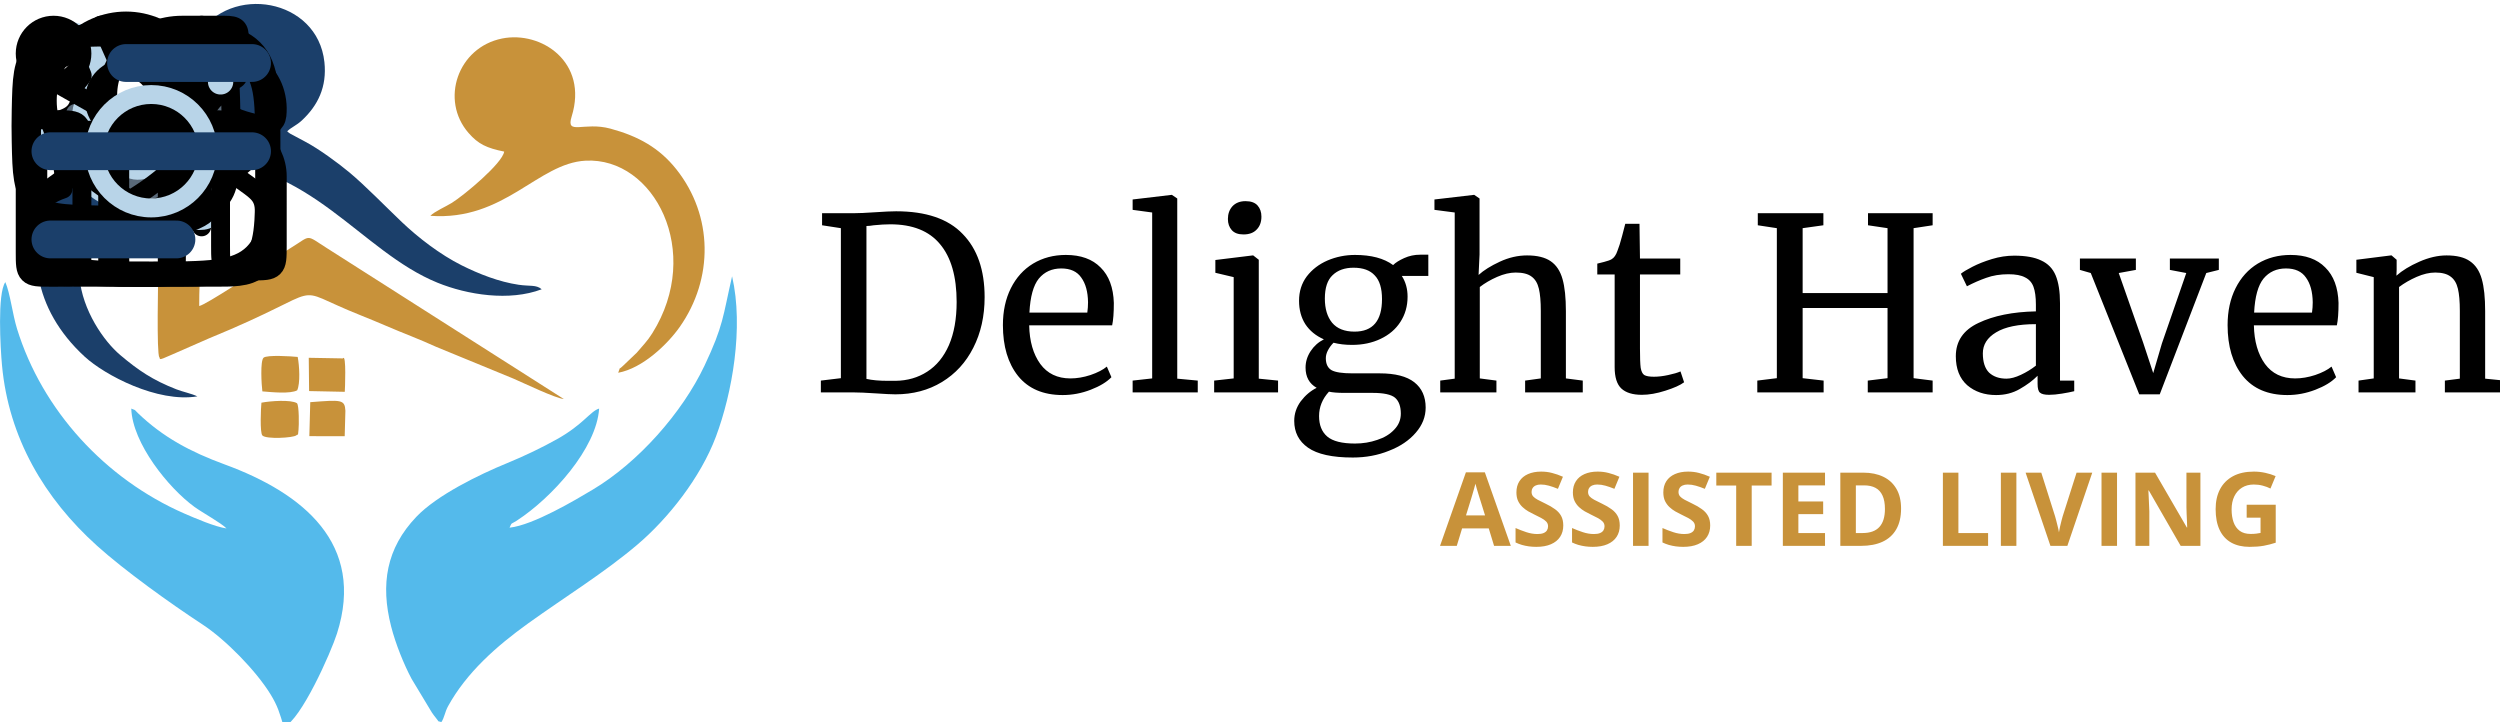
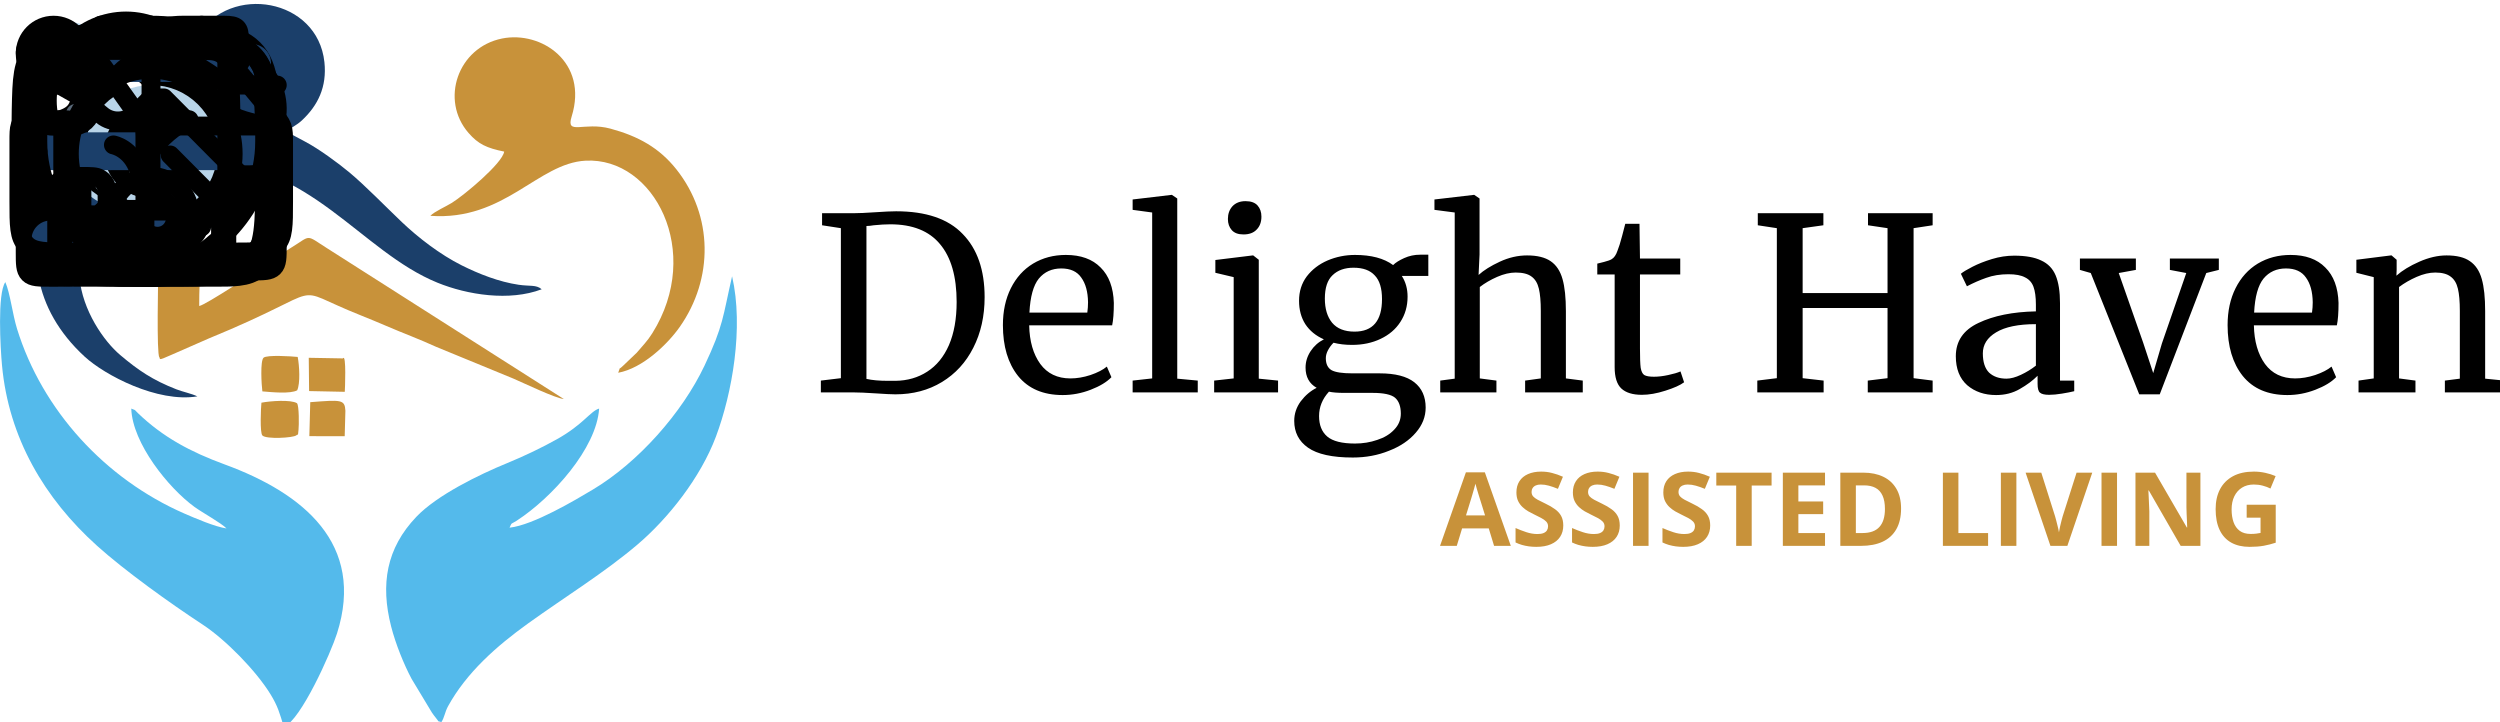
<svg xmlns="http://www.w3.org/2000/svg">
  <svg id="logo-full" width="202" height="58" viewBox="0 0 202 58" fill="none">
    <path d="M66.722 18.105L65.23 17.875V16.918H67.737C68.132 16.918 68.7 16.893 69.44 16.842C70.18 16.791 70.735 16.765 71.105 16.765C73.478 16.765 75.238 17.365 76.386 18.564C77.547 19.751 78.128 21.422 78.128 23.578C78.128 25.083 77.828 26.423 77.228 27.597C76.641 28.758 75.812 29.663 74.74 30.314C73.669 30.965 72.438 31.29 71.047 31.29C70.741 31.29 70.218 31.264 69.478 31.213C68.713 31.162 68.138 31.137 67.756 31.137H65.134V30.199L66.722 30.008V18.105ZM68.751 30.065C69.197 30.167 69.771 30.218 70.473 30.218H71.047C72.004 30.206 72.846 29.963 73.573 29.491C74.313 29.019 74.887 28.317 75.296 27.386C75.704 26.442 75.908 25.3 75.908 23.961C75.908 21.945 75.468 20.414 74.587 19.368C73.72 18.322 72.406 17.799 70.645 17.799C70.275 17.799 69.835 17.824 69.325 17.875C69.108 17.913 68.917 17.933 68.751 17.933V30.065ZM84.324 31.347C82.781 31.347 81.601 30.843 80.784 29.836C79.98 28.828 79.579 27.482 79.579 25.798C79.579 24.688 79.789 23.712 80.21 22.87C80.631 22.028 81.218 21.377 81.971 20.918C82.736 20.459 83.603 20.229 84.573 20.229C85.76 20.229 86.678 20.561 87.329 21.224C87.992 21.875 88.343 22.812 88.381 24.037C88.381 24.815 88.337 25.409 88.247 25.817H81.664C81.69 27.08 81.983 28.101 82.545 28.879C83.106 29.644 83.903 30.027 84.937 30.027C85.447 30.027 85.977 29.938 86.525 29.759C87.086 29.568 87.52 29.344 87.826 29.089L88.19 29.931C87.82 30.314 87.271 30.646 86.544 30.926C85.817 31.207 85.077 31.347 84.324 31.347ZM86.276 24.803C86.314 24.535 86.334 24.26 86.334 23.98C86.321 23.151 86.142 22.5 85.798 22.028C85.466 21.543 84.937 21.301 84.21 21.301C83.47 21.301 82.876 21.569 82.43 22.104C81.996 22.64 81.747 23.54 81.683 24.803H86.276ZM91.423 16.861L89.873 16.651V15.828L92.954 15.464H92.992L93.413 15.751V30.046L95.04 30.199V31.137H89.873V30.199L91.423 30.027V16.861ZM98.657 18.602C98.249 18.602 97.942 18.488 97.738 18.258C97.534 18.028 97.432 17.735 97.432 17.378C97.432 16.969 97.553 16.631 97.796 16.363C98.051 16.096 98.395 15.961 98.829 15.961C99.263 15.961 99.582 16.076 99.786 16.306C99.99 16.536 100.092 16.829 100.092 17.186C100.092 17.62 99.964 17.965 99.709 18.22C99.467 18.475 99.122 18.602 98.676 18.602H98.657ZM97.891 21.99L96.437 21.645V20.631L99.403 20.267H99.441L99.882 20.612V30.046L101.412 30.199V31.137H96.341V30.199L97.891 30.027V21.99ZM107.345 36.304C105.712 36.304 104.525 36.042 103.785 35.519C103.058 35.009 102.695 34.301 102.695 33.395C102.695 32.834 102.867 32.317 103.211 31.845C103.569 31.373 103.99 31.016 104.474 30.773C103.888 30.442 103.594 29.906 103.594 29.166C103.594 28.706 103.728 28.273 103.996 27.864C104.264 27.456 104.615 27.144 105.048 26.927C104.411 26.646 103.919 26.244 103.575 25.721C103.243 25.198 103.077 24.579 103.077 23.865C103.077 23.125 103.282 22.481 103.69 21.932C104.111 21.384 104.659 20.963 105.336 20.669C106.024 20.376 106.752 20.229 107.517 20.229C108.806 20.229 109.813 20.497 110.541 21.033C110.732 20.841 111.025 20.656 111.421 20.478C111.816 20.299 112.237 20.21 112.684 20.21H113.335V21.894H111.23C111.536 22.366 111.689 22.915 111.689 23.54C111.689 24.292 111.498 24.962 111.115 25.549C110.745 26.123 110.222 26.57 109.546 26.889C108.882 27.207 108.129 27.367 107.287 27.367C106.739 27.367 106.248 27.309 105.814 27.195C105.635 27.373 105.489 27.571 105.374 27.788C105.259 28.005 105.202 28.215 105.202 28.419C105.202 28.879 105.355 29.198 105.661 29.376C105.967 29.542 106.516 29.625 107.307 29.625H109.469C110.707 29.625 111.625 29.861 112.225 30.333C112.824 30.805 113.124 31.475 113.124 32.342C113.124 33.07 112.863 33.733 112.34 34.333C111.816 34.945 111.108 35.423 110.215 35.768C109.335 36.125 108.378 36.304 107.345 36.304ZM107.479 26.314C108.933 26.314 109.66 25.453 109.66 23.731C109.66 22.876 109.469 22.251 109.086 21.856C108.716 21.447 108.155 21.243 107.402 21.243C106.701 21.243 106.146 21.441 105.737 21.837C105.329 22.219 105.125 22.838 105.125 23.693C105.125 24.497 105.316 25.134 105.699 25.606C106.095 26.078 106.688 26.314 107.479 26.314ZM107.517 35.194C108.142 35.194 108.729 35.098 109.278 34.907C109.839 34.728 110.292 34.454 110.636 34.084C110.981 33.727 111.153 33.306 111.153 32.821C111.153 32.247 111 31.826 110.694 31.558C110.388 31.303 109.794 31.175 108.914 31.175H106.656C106.146 31.175 105.744 31.143 105.45 31.079C104.927 31.654 104.666 32.298 104.666 33.012C104.666 33.727 104.883 34.269 105.316 34.639C105.75 35.009 106.484 35.194 107.517 35.194ZM115.429 16.861L113.821 16.651V15.828L116.94 15.464H116.979L117.4 15.751V20.191L117.323 21.817C117.731 21.447 118.293 21.096 119.007 20.765C119.722 20.433 120.442 20.267 121.17 20.267C121.973 20.267 122.598 20.42 123.045 20.727C123.491 21.033 123.804 21.505 123.983 22.143C124.161 22.768 124.251 23.616 124.251 24.688V30.027L125.59 30.199V31.137H121.016V30.199L122.26 30.027V24.669C122.26 23.916 122.209 23.329 122.107 22.908C122.005 22.474 121.814 22.155 121.533 21.951C121.252 21.734 120.831 21.626 120.27 21.626C119.811 21.626 119.32 21.741 118.797 21.97C118.274 22.2 117.814 22.468 117.419 22.774V30.027L118.739 30.199V31.137H114.28V30.199L115.429 30.046V16.861ZM130.282 31.328C129.555 31.328 129.013 31.162 128.655 30.831C128.298 30.499 128.12 29.931 128.12 29.128V21.779H126.742V20.918C126.806 20.905 126.984 20.86 127.278 20.784C127.571 20.707 127.769 20.637 127.871 20.573C128.075 20.459 128.234 20.229 128.349 19.884C128.451 19.642 128.572 19.253 128.713 18.717C128.853 18.181 128.936 17.862 128.962 17.76H130.091L130.129 20.516H133.325V21.779H130.129V27.654C130.129 28.381 130.148 28.892 130.186 29.185C130.237 29.478 130.333 29.67 130.473 29.759C130.626 29.848 130.882 29.893 131.239 29.893C131.583 29.893 131.96 29.848 132.368 29.759C132.789 29.67 133.114 29.574 133.344 29.472L133.631 30.333C133.325 30.563 132.827 30.786 132.138 31.003C131.462 31.22 130.843 31.328 130.282 31.328ZM140.99 18.105L139.478 17.875V16.918H144.683V17.875L143.037 18.105V23.253H149.773V18.105L148.223 17.875V16.918H153.352V17.875L151.84 18.105V30.008L153.352 30.199V31.137H148.204V30.199L149.773 30.008V24.439H143.037V30.008L144.702 30.199V31.137H139.439V30.199L140.99 30.008V18.105ZM155.191 28.266C155.191 27.067 155.791 26.187 156.99 25.625C158.189 25.051 159.707 24.745 161.545 24.707V24.171C161.545 23.572 161.481 23.099 161.353 22.755C161.226 22.411 161.002 22.162 160.683 22.009C160.377 21.843 159.937 21.76 159.363 21.76C158.712 21.76 158.126 21.856 157.602 22.047C157.092 22.226 156.582 22.449 156.072 22.717L155.593 21.722C155.759 21.581 156.065 21.396 156.512 21.167C156.958 20.937 157.475 20.733 158.062 20.554C158.649 20.376 159.235 20.286 159.822 20.286C160.728 20.286 161.443 20.414 161.966 20.669C162.501 20.912 162.884 21.307 163.114 21.856C163.343 22.404 163.458 23.138 163.458 24.056V30.199H164.587V31.041C164.332 31.105 164.007 31.169 163.611 31.233C163.229 31.296 162.891 31.328 162.597 31.328C162.24 31.328 161.997 31.271 161.87 31.156C161.742 31.054 161.679 30.818 161.679 30.448V29.816C161.296 30.199 160.824 30.55 160.262 30.869C159.714 31.188 159.089 31.347 158.387 31.347C157.468 31.347 156.703 31.086 156.091 30.563C155.491 30.027 155.191 29.262 155.191 28.266ZM159.21 30.046C159.542 30.046 159.924 29.944 160.358 29.74C160.792 29.536 161.187 29.293 161.545 29.013V25.721C160.154 25.721 159.101 25.938 158.387 26.372C157.685 26.793 157.335 27.348 157.335 28.037C157.335 28.726 157.5 29.236 157.832 29.568C158.177 29.887 158.636 30.046 159.21 30.046ZM165.038 20.516H169.478V21.416L168.119 21.664L170.052 27.176L170.855 29.606L171.544 27.252L173.477 21.664L172.176 21.416V20.516H176.061V21.416L175.065 21.664L171.372 31.29H169.745L165.899 21.664L165.038 21.416V20.516ZM181.502 31.347C179.959 31.347 178.778 30.843 177.962 29.836C177.158 28.828 176.756 27.482 176.756 25.798C176.756 24.688 176.967 23.712 177.388 22.87C177.809 22.028 178.396 21.377 179.148 20.918C179.914 20.459 180.781 20.229 181.751 20.229C182.937 20.229 183.856 20.561 184.507 21.224C185.17 21.875 185.521 22.812 185.559 24.037C185.559 24.815 185.515 25.409 185.425 25.817H178.842C178.868 27.08 179.161 28.101 179.723 28.879C180.284 29.644 181.081 30.027 182.115 30.027C182.625 30.027 183.154 29.938 183.703 29.759C184.264 29.568 184.698 29.344 185.004 29.089L185.368 29.931C184.998 30.314 184.449 30.646 183.722 30.926C182.995 31.207 182.255 31.347 181.502 31.347ZM183.454 24.803C183.492 24.535 183.512 24.26 183.512 23.98C183.499 23.151 183.32 22.5 182.976 22.028C182.644 21.543 182.115 21.301 181.387 21.301C180.647 21.301 180.054 21.569 179.608 22.104C179.174 22.64 178.925 23.54 178.861 24.803H183.454ZM188.352 21.99L186.974 21.645V20.612L189.711 20.267H189.768L190.17 20.612V21.416L190.151 21.875C190.61 21.466 191.216 21.096 191.969 20.765C192.722 20.433 193.442 20.267 194.131 20.267C194.935 20.267 195.554 20.42 195.988 20.727C196.434 21.033 196.747 21.505 196.925 22.143C197.104 22.768 197.193 23.616 197.193 24.688V30.046L198.533 30.18V31.137H193.997V30.199L195.184 30.046V24.669C195.184 23.916 195.133 23.329 195.031 22.908C194.929 22.474 194.737 22.155 194.457 21.951C194.176 21.734 193.768 21.626 193.232 21.626C192.773 21.626 192.281 21.741 191.758 21.97C191.235 22.2 190.77 22.468 190.361 22.774V30.027L191.663 30.199V31.137H187.146V30.199L188.352 30.027V21.99Z" fill="currentColor" />
    <path d="M118.552 43.313L118.131 41.93H116.014L115.592 43.313H114.265L116.316 37.48H117.821L119.88 43.313H118.552ZM117.837 40.897L117.416 39.546C117.39 39.456 117.354 39.341 117.309 39.201C117.266 39.058 117.223 38.913 117.178 38.768C117.135 38.619 117.101 38.491 117.074 38.382C117.048 38.491 117.011 38.626 116.963 38.788C116.918 38.946 116.874 39.097 116.832 39.24C116.79 39.383 116.759 39.485 116.741 39.546L116.324 40.897H117.837ZM124.043 41.7C124.043 42.044 123.96 42.343 123.793 42.598C123.626 42.852 123.383 43.048 123.062 43.186C122.744 43.324 122.358 43.392 121.902 43.392C121.701 43.392 121.503 43.379 121.31 43.353C121.119 43.326 120.935 43.288 120.758 43.237C120.583 43.184 120.416 43.12 120.257 43.043V41.898C120.532 42.02 120.819 42.13 121.115 42.228C121.412 42.326 121.706 42.375 121.997 42.375C122.199 42.375 122.36 42.349 122.482 42.296C122.607 42.243 122.697 42.17 122.752 42.077C122.808 41.985 122.836 41.879 122.836 41.76C122.836 41.614 122.787 41.489 122.689 41.386C122.591 41.283 122.456 41.186 122.283 41.096C122.114 41.006 121.922 40.909 121.707 40.806C121.572 40.742 121.425 40.666 121.266 40.575C121.107 40.483 120.956 40.37 120.813 40.238C120.67 40.105 120.552 39.945 120.46 39.757C120.37 39.566 120.325 39.338 120.325 39.074C120.325 38.727 120.404 38.43 120.563 38.184C120.722 37.937 120.948 37.749 121.242 37.619C121.539 37.487 121.889 37.421 122.291 37.421C122.593 37.421 122.881 37.456 123.153 37.528C123.429 37.597 123.716 37.697 124.016 37.83L123.618 38.788C123.351 38.679 123.111 38.595 122.899 38.537C122.687 38.476 122.471 38.446 122.252 38.446C122.098 38.446 121.967 38.471 121.858 38.521C121.75 38.569 121.668 38.638 121.612 38.728C121.556 38.815 121.528 38.917 121.528 39.034C121.528 39.172 121.568 39.288 121.648 39.383C121.73 39.476 121.852 39.566 122.013 39.654C122.177 39.741 122.381 39.843 122.625 39.96C122.922 40.1 123.175 40.247 123.384 40.401C123.596 40.552 123.759 40.73 123.873 40.937C123.987 41.141 124.043 41.395 124.043 41.7ZM128.525 41.7C128.525 42.044 128.442 42.343 128.275 42.598C128.108 42.852 127.864 43.048 127.544 43.186C127.226 43.324 126.839 43.392 126.384 43.392C126.182 43.392 125.985 43.379 125.792 43.353C125.601 43.326 125.417 43.288 125.239 43.237C125.065 43.184 124.898 43.12 124.739 43.043V41.898C125.014 42.02 125.3 42.13 125.597 42.228C125.894 42.326 126.188 42.375 126.479 42.375C126.68 42.375 126.842 42.349 126.964 42.296C127.088 42.243 127.178 42.17 127.234 42.077C127.29 41.985 127.317 41.879 127.317 41.76C127.317 41.614 127.268 41.489 127.17 41.386C127.072 41.283 126.937 41.186 126.765 41.096C126.596 41.006 126.404 40.909 126.189 40.806C126.054 40.742 125.907 40.666 125.748 40.575C125.589 40.483 125.438 40.37 125.295 40.238C125.152 40.105 125.034 39.945 124.941 39.757C124.851 39.566 124.806 39.338 124.806 39.074C124.806 38.727 124.886 38.43 125.045 38.184C125.204 37.937 125.43 37.749 125.724 37.619C126.021 37.487 126.37 37.421 126.773 37.421C127.075 37.421 127.362 37.456 127.635 37.528C127.911 37.597 128.198 37.697 128.497 37.83L128.1 38.788C127.833 38.679 127.593 38.595 127.381 38.537C127.169 38.476 126.953 38.446 126.733 38.446C126.58 38.446 126.449 38.471 126.34 38.521C126.231 38.569 126.149 38.638 126.094 38.728C126.038 38.815 126.01 38.917 126.01 39.034C126.01 39.172 126.05 39.288 126.129 39.383C126.212 39.476 126.333 39.566 126.495 39.654C126.659 39.741 126.863 39.843 127.107 39.96C127.404 40.1 127.656 40.247 127.866 40.401C128.078 40.552 128.241 40.73 128.354 40.937C128.468 41.141 128.525 41.395 128.525 41.7ZM129.578 43.313V37.504H130.81V43.313H129.578ZM135.701 41.7C135.701 42.044 135.618 42.343 135.451 42.598C135.284 42.852 135.04 43.048 134.72 43.186C134.402 43.324 134.015 43.392 133.559 43.392C133.358 43.392 133.161 43.379 132.967 43.353C132.777 43.326 132.593 43.288 132.415 43.237C132.24 43.184 132.073 43.12 131.914 43.043V41.898C132.19 42.02 132.476 42.13 132.773 42.228C133.069 42.326 133.363 42.375 133.655 42.375C133.856 42.375 134.018 42.349 134.139 42.296C134.264 42.243 134.354 42.17 134.41 42.077C134.465 41.985 134.493 41.879 134.493 41.76C134.493 41.614 134.444 41.489 134.346 41.386C134.248 41.283 134.113 41.186 133.941 41.096C133.771 41.006 133.579 40.909 133.365 40.806C133.23 40.742 133.083 40.666 132.924 40.575C132.765 40.483 132.614 40.37 132.471 40.238C132.328 40.105 132.21 39.945 132.117 39.757C132.027 39.566 131.982 39.338 131.982 39.074C131.982 38.727 132.061 38.43 132.22 38.184C132.379 37.937 132.606 37.749 132.9 37.619C133.196 37.487 133.546 37.421 133.949 37.421C134.251 37.421 134.538 37.456 134.811 37.528C135.086 37.597 135.374 37.697 135.673 37.83L135.276 38.788C135.008 38.679 134.769 38.595 134.557 38.537C134.345 38.476 134.129 38.446 133.909 38.446C133.755 38.446 133.624 38.471 133.516 38.521C133.407 38.569 133.325 38.638 133.269 38.728C133.214 38.815 133.186 38.917 133.186 39.034C133.186 39.172 133.226 39.288 133.305 39.383C133.387 39.476 133.509 39.566 133.671 39.654C133.835 39.741 134.039 39.843 134.282 39.96C134.579 40.1 134.832 40.247 135.041 40.401C135.253 40.552 135.416 40.73 135.53 40.937C135.644 41.141 135.701 41.395 135.701 41.7ZM138.995 43.313H137.763V38.529H136.186V37.504H140.572V38.529H138.995V43.313ZM144.812 43.313H141.466V37.504H144.812V38.513H142.698V39.789H144.665V40.798H142.698V42.296H144.812V43.313ZM150.847 40.353C150.847 41.007 150.721 41.554 150.469 41.994C150.22 42.431 149.859 42.761 149.385 42.983C148.911 43.203 148.34 43.313 147.672 43.313H146.027V37.504H147.851C148.46 37.504 148.989 37.613 149.436 37.83C149.884 38.044 150.231 38.364 150.477 38.788C150.724 39.209 150.847 39.73 150.847 40.353ZM149.567 40.385C149.567 39.956 149.504 39.603 149.377 39.328C149.252 39.05 149.067 38.844 148.821 38.712C148.577 38.58 148.275 38.513 147.915 38.513H147.259V42.296H147.787C148.389 42.296 148.835 42.136 149.126 41.815C149.42 41.495 149.567 41.018 149.567 40.385ZM154.165 43.313V37.504H155.396V42.296H157.752V43.313H154.165ZM158.766 43.313V37.504H159.997V43.313H158.766ZM166.017 37.504L164.042 43.313H162.699L160.728 37.504H161.972L163.065 40.961C163.083 41.019 163.114 41.129 163.156 41.291C163.198 41.45 163.241 41.619 163.283 41.799C163.328 41.977 163.359 42.124 163.374 42.24C163.39 42.124 163.418 41.977 163.458 41.799C163.5 41.622 163.541 41.453 163.581 41.295C163.623 41.133 163.654 41.022 163.672 40.961L164.773 37.504H166.017ZM166.752 43.313V37.504H167.983V43.313H166.752ZM174.599 43.313H173.033L170.506 38.919H170.471C170.481 39.101 170.491 39.285 170.498 39.471C170.506 39.656 170.514 39.842 170.522 40.027C170.53 40.21 170.538 40.394 170.546 40.579V43.313H169.446V37.504H170.999L173.522 41.855H173.55C173.545 41.675 173.538 41.496 173.53 41.318C173.522 41.141 173.514 40.964 173.506 40.786C173.501 40.608 173.496 40.431 173.49 40.254V37.504H174.599V43.313ZM178.27 40.051H180.575V43.063C180.27 43.163 179.953 43.244 179.625 43.305C179.297 43.363 178.924 43.392 178.508 43.392C177.931 43.392 177.441 43.279 177.038 43.051C176.636 42.823 176.33 42.487 176.121 42.042C175.911 41.597 175.807 41.05 175.807 40.401C175.807 39.791 175.923 39.264 176.156 38.819C176.392 38.374 176.735 38.03 177.185 37.786C177.638 37.542 178.191 37.421 178.842 37.421C179.149 37.421 179.453 37.454 179.752 37.52C180.051 37.586 180.323 37.672 180.567 37.778L180.157 38.764C179.98 38.674 179.777 38.598 179.549 38.537C179.322 38.476 179.083 38.446 178.834 38.446C178.477 38.446 178.165 38.528 177.901 38.692C177.638 38.856 177.434 39.087 177.289 39.383C177.146 39.678 177.074 40.025 177.074 40.425C177.074 40.803 177.126 41.14 177.229 41.434C177.332 41.725 177.495 41.954 177.718 42.121C177.94 42.285 178.23 42.367 178.588 42.367C178.763 42.367 178.91 42.359 179.029 42.343C179.151 42.325 179.265 42.306 179.371 42.288V41.076H178.27V40.051Z" fill="#C8923A" />
    <path fill-rule="evenodd" clip-rule="evenodd" d="M22.521 57.688C23.886 57.126 26.26 51.778 26.74 50.266C29.004 43.15 24.052 39.133 17.829 36.852C15.102 35.852 12.92 34.682 10.941 32.778C10.568 32.418 10.866 32.617 10.416 32.421C10.505 35.175 13.379 38.731 15.427 40.219C16.099 40.706 17.535 41.481 17.975 41.931C17.075 41.805 15.479 41.12 14.623 40.746C8.329 37.994 3.352 32.544 1.355 26.101C0.989 24.919 0.806 23.263 0.423 22.386C-0.219 23.295 0.033 27.635 0.159 28.988C0.688 34.745 3.532 39.557 7.7 43.306C9.906 45.29 13.456 47.839 16.078 49.558C17.905 50.757 20.313 53.213 21.472 55.102C22.018 55.992 22.188 56.554 22.521 57.688V57.688Z" fill="#54BAEB" />
    <path fill-rule="evenodd" clip-rule="evenodd" d="M40.432 41.87C40.631 41.413 40.541 41.614 40.994 41.319C43.807 39.493 47.338 35.581 47.54 32.419C46.849 32.621 46.282 33.682 44.203 34.845C43.012 35.512 41.623 36.18 40.266 36.737C37.979 37.674 34.675 39.292 33.04 41.005C30.653 43.505 30.178 46.364 31.038 49.717C31.395 51.109 32.052 52.73 32.665 53.875L34.266 56.533C34.369 56.678 34.489 56.851 34.584 56.961C34.933 57.368 34.601 57.156 35.024 57.297C35.266 56.932 35.298 56.503 35.55 56.042C37.02 53.368 39.399 51.266 41.917 49.458C44.9 47.316 47.932 45.457 50.565 43.224C53.003 41.156 55.586 37.909 56.81 34.638C58.091 31.219 59.029 26.007 58.09 21.923C57.353 25.128 57.412 25.821 55.903 29.011C54.135 32.748 50.645 36.703 47.008 38.867C45.674 39.662 42.317 41.667 40.432 41.871L40.432 41.87Z" fill="#54BAEB" />
    <path fill-rule="evenodd" clip-rule="evenodd" d="M16.425 9.235C4.739 8.957 -1.622 20.639 6.725 28.305C8.314 29.765 12.498 31.975 15.659 31.451C15.207 31.231 14.521 31.096 13.998 30.893C12.103 30.156 10.957 29.369 9.535 28.167C8.235 27.069 6.535 24.623 6.306 22.009C5.828 16.555 10.667 12.856 15.948 12.825C24.582 12.774 28.587 19.94 34.716 22.433C37.084 23.396 40.412 23.929 42.983 22.953C42.552 22.577 42.041 22.727 41.157 22.596C39.598 22.367 38.006 21.741 36.631 21.053C34.921 20.197 33.176 18.851 31.878 17.614C30.553 16.352 29 14.747 27.739 13.693C26.823 12.927 25.277 11.795 24.164 11.213L23.012 10.597C22.87 10.497 22.871 10.496 22.788 10.414C23.172 10.062 23.528 9.953 23.963 9.546C25.222 8.369 25.951 6.899 25.742 4.931C25.203 -0.134 18.28 -1.314 15.693 2.807C13.688 5.999 16.317 8.941 16.427 9.235L16.425 9.235Z" fill="#1B3F6A" />
    <path fill-rule="evenodd" clip-rule="evenodd" d="M40.007 12.029C39.868 12.958 36.841 15.48 35.858 16.094C35.398 16.382 34.461 16.791 34.148 17.125C40.039 17.547 42.662 12.949 46.467 12.749C51.904 12.463 55.81 19.985 51.762 26.438C51.355 27.088 50.993 27.431 50.53 27.982L49.442 29.021C48.975 29.466 49.293 28.992 49.054 29.578C51.004 29.218 52.98 27.3 53.929 25.952C56.633 22.11 56.59 17.125 53.678 13.447C52.31 11.719 50.633 10.804 48.441 10.208C46.325 9.633 44.88 10.784 45.36 9.243C46.701 4.939 42.954 2.431 39.842 3.055C36.317 3.762 34.904 7.941 37.179 10.551C37.952 11.438 38.619 11.748 40.007 12.029Z" fill="#C8923A" />
    <path fill-rule="evenodd" clip-rule="evenodd" d="M15.807 24.281C15.79 21.627 16.137 21.31 15.066 21.253C14.813 21.24 14.435 21.265 14.166 21.266C13.618 21.269 13.108 21.248 12.563 21.319C12.551 22.065 12.415 28.098 12.645 28.347C12.752 28.462 12.438 28.683 13.585 28.163L16.575 26.853C26.674 22.714 22.534 22.605 28.637 25.027C30.007 25.571 31.257 26.138 32.657 26.688C33.405 26.983 33.929 27.223 34.608 27.521L40.715 30.032C41.63 30.425 44.047 31.595 44.741 31.664L26.012 19.735C24.177 18.574 24.756 18.645 23.08 19.667C22.541 19.995 21.865 20.47 21.36 20.831C20.594 21.38 16.302 24.21 15.808 24.281H15.807Z" fill="#C8923A" />
    <path fill-rule="evenodd" clip-rule="evenodd" d="M23.513 34.544C23.702 34.364 23.613 34.726 23.687 34.102C23.725 33.781 23.741 32.174 23.563 31.993C23.075 31.693 21.425 31.818 20.744 31.953C20.7 32.359 20.61 34.342 20.822 34.557C21.126 34.865 23.263 34.748 23.513 34.544H23.513Z" fill="#C8923A" />
    <path fill-rule="evenodd" clip-rule="evenodd" d="M20.818 31.056C21.576 31.119 23.021 31.269 23.58 30.972C23.837 30.429 23.757 29.015 23.622 28.322C23.137 28.272 21.178 28.145 20.914 28.384C20.637 28.635 20.75 30.549 20.818 31.056Z" fill="#C8923A" />
    <path fill-rule="evenodd" clip-rule="evenodd" d="M24.546 34.608L27.351 34.614L27.407 32.593C27.354 31.69 27.087 31.721 24.618 31.912L24.546 34.608V34.608Z" fill="#C8923A" />
    <path fill-rule="evenodd" clip-rule="evenodd" d="M24.528 31.031L27.358 31.09C27.371 30.951 27.495 28.01 27.212 28.439L24.499 28.39L24.527 31.031H24.528Z" fill="#C8923A" />
  </svg>
  <svg id="calendar" width="24" height="24" viewBox="0 0 24 24" fill="none">
    <path d="M16 2V6M8 2V6" stroke="currentColor" stroke-width="1.5" stroke-linecap="round" stroke-linejoin="round" />
    <path d="M13 4H11C7.229 4 5.343 4 4.172 5.172C3 6.343 3 8.229 3 12V14C3 17.771 3 19.657 4.172 20.828C5.343 22 7.229 22 11 22H13C16.771 22 18.657 22 19.828 20.828C21 19.657 21 17.771 21 14V12C21 8.229 21 6.343 19.828 5.172C18.657 4 16.771 4 13 4Z" stroke="currentColor" stroke-width="1.5" stroke-linecap="round" stroke-linejoin="round" />
    <path d="M3 10H21" stroke="currentColor" stroke-width="1.5" stroke-linecap="round" stroke-linejoin="round" />
    <path d="M11 14H16M8 14H8.009M13 18H8M16 18H15.991" stroke="currentColor" stroke-width="1.5" stroke-linecap="round" stroke-linejoin="round" />
  </svg>
  <svg id="telephone" width="24" height="24" viewBox="0 0 24 24" fill="none">
    <path d="M4.74 14.368L6.694 12.982C7.244 12.59 7.803 12.328 8.44 12.159C9.172 11.964 9.5 11.564 9.5 10.711C9.5 8.546 14.5 8.316 14.5 10.711C14.5 11.564 14.828 11.964 15.56 12.159C16.202 12.329 16.76 12.593 17.306 12.982L19.26 14.368C20.143 14.996 20.555 15.3 20.784 15.782C21 16.236 21 16.768 21 17.832C21 19.746 21 20.703 20.464 21.316C19.815 22.059 18.128 21.995 17.092 21.995H6.908C5.872 21.995 4.219 22.099 3.536 21.316C3 20.703 3 19.746 3 17.832C3 16.768 3 16.236 3.216 15.782C3.445 15.3 3.857 14.996 4.74 14.368Z" stroke="currentColor" stroke-width="1.5" />
    <path d="M14 17C14 18.105 13.105 19 12 19C10.895 19 10 18.105 10 17C10 15.895 10.895 15 12 15C13.105 15 14 15.895 14 17Z" stroke="currentColor" stroke-width="1.5" />
    <path d="M6.96 3.698C5.642 4.074 4.694 4.541 3.826 5.105C2.453 5.997 1.864 7.604 2.026 9.155C2.094 9.811 2.621 10.124 3.231 9.955C3.695 9.826 4.159 9.7 4.62 9.564C5.967 9.164 6.284 8.678 6.471 7.299L6.96 3.698ZM6.96 3.698C10.219 2.767 13.781 2.767 17.04 3.698M17.04 3.698C18.358 4.074 19.306 4.541 20.174 5.105C21.547 5.997 22.136 7.604 21.974 9.155C21.906 9.811 21.379 10.124 20.769 9.955C20.305 9.826 19.841 9.7 19.38 9.564C18.033 9.164 17.716 8.678 17.529 7.299L17.04 3.698Z" stroke="currentColor" stroke-width="1.5" stroke-linejoin="round" />
  </svg>
  <svg id="arrow-right" width="24" height="24" viewBox="0 0 24 24" fill="none">
    <path d="M14 12H4" stroke="currentColor" stroke-width="1.5" stroke-linecap="round" stroke-linejoin="round" />
    <path d="M18.586 13.603L17.619 14.364C16.054 15.597 15.271 16.214 14.635 15.933C14 15.652 14 14.688 14 12.761V11.239C14 9.312 14 8.349 14.635 8.067C15.271 7.786 16.054 8.403 17.619 9.636L18.586 10.397C19.529 11.14 20 11.511 20 12C20 12.489 19.529 12.86 18.586 13.603Z" stroke="currentColor" stroke-width="1.5" stroke-linecap="round" stroke-linejoin="round" />
  </svg>
  <svg id="caret" width="24" height="24" viewBox="0 0 24 24" fill="none">
    <path d="M18 9C18 9 13.581 15 12 15C10.419 15 6 9 6 9" stroke="#5A6A7A" stroke-width="1.5" stroke-linecap="round" stroke-linejoin="round" />
  </svg>
  <svg id="call" width="20" height="20" viewBox="0 0 20 20" fill="none">
    <path d="M7.632 4.76L7.297 4.005C7.077 3.512 6.967 3.265 6.803 3.076C6.598 2.839 6.33 2.665 6.03 2.573C5.791 2.5 5.521 2.5 4.98 2.5C4.19 2.5 3.795 2.5 3.463 2.652C3.073 2.831 2.72 3.219 2.579 3.626C2.46 3.97 2.494 4.325 2.562 5.033C3.29 12.575 7.425 16.71 14.967 17.438C15.676 17.506 16.03 17.54 16.375 17.421C16.781 17.28 17.169 16.928 17.348 16.537C17.5 16.205 17.5 15.81 17.5 15.02C17.5 14.48 17.5 14.21 17.427 13.97C17.335 13.671 17.161 13.402 16.924 13.197C16.735 13.033 16.489 12.923 15.995 12.704L15.24 12.368C14.706 12.13 14.438 12.012 14.166 11.986C13.906 11.961 13.645 11.998 13.401 12.092C13.147 12.191 12.922 12.379 12.473 12.753C12.025 13.126 11.802 13.312 11.528 13.412C11.286 13.501 10.966 13.534 10.71 13.496C10.423 13.454 10.202 13.336 9.761 13.1C8.39 12.367 7.633 11.611 6.9 10.239C6.665 9.798 6.547 9.578 6.504 9.29C6.467 9.035 6.499 8.714 6.588 8.472C6.688 8.199 6.874 7.975 7.247 7.527C7.622 7.078 7.809 6.853 7.908 6.599C8.003 6.356 8.039 6.094 8.014 5.834C7.989 5.562 7.87 5.295 7.632 4.76Z" stroke="#B8D4E8" stroke-width="1.5" stroke-linecap="round" />
  </svg>
  <svg id="envelope" width="20" height="20" viewBox="0 0 20 20" fill="none">
    <path d="M1.667 5L7.428 8.264C9.551 9.467 10.449 9.467 12.573 8.264L18.333 5" stroke="currentColor" stroke-width="1.5" stroke-linejoin="round" />
    <path d="M1.68 11.229C1.734 13.784 1.762 15.061 2.704 16.008C3.647 16.954 4.959 16.987 7.582 17.053C9.2 17.093 10.801 17.093 12.418 17.053C15.041 16.987 16.353 16.954 17.296 16.008C18.239 15.061 18.266 13.784 18.32 11.229C18.338 10.408 18.338 9.592 18.32 8.77C18.266 6.216 18.239 4.938 17.296 3.992C16.353 3.046 15.041 3.013 12.418 2.947C10.801 2.906 9.2 2.906 7.582 2.947C4.959 3.013 3.647 3.046 2.704 3.992C1.762 4.938 1.734 6.216 1.68 8.77C1.662 9.592 1.662 10.408 1.68 11.229Z" stroke="currentColor" stroke-width="1.5" stroke-linejoin="round" />
  </svg>
  <svg id="location" width="20" height="20" viewBox="0 0 20 20" fill="none">
    <path d="M15 15C16.037 15.354 16.667 15.818 16.667 16.327C16.667 17.435 13.682 18.333 10 18.333C6.318 18.333 3.333 17.435 3.333 16.327C3.333 15.818 3.963 15.354 5 15" stroke="currentColor" stroke-width="1.5" stroke-linecap="round" />
    <path d="M12.5 7.917C12.5 9.297 11.381 10.416 10 10.416C8.619 10.416 7.5 9.297 7.5 7.917C7.5 6.536 8.619 5.417 10 5.417C11.381 5.417 12.5 6.536 12.5 7.917Z" stroke="currentColor" stroke-width="1.5" />
    <path d="M10 1.667C13.382 1.667 16.25 4.523 16.25 7.989C16.25 11.51 13.336 13.981 10.644 15.661C10.448 15.774 10.226 15.833 10 15.833C9.774 15.833 9.552 15.774 9.356 15.661C6.669 13.964 3.75 11.522 3.75 7.989C3.75 4.523 6.618 1.667 10 1.667Z" stroke="currentColor" stroke-width="1.5" />
  </svg>
  <svg id="facebook" width="24" height="24" viewBox="0 0 24 24" fill="none">
    <path fill-rule="evenodd" clip-rule="evenodd" d="M6.182 10.333C5.204 10.333 5 10.525 5 11.444V13.111C5 14.03 5.204 14.222 6.182 14.222H8.545V20.889C8.545 21.808 8.75 22 9.727 22H12.091C13.069 22 13.273 21.808 13.273 20.889V14.222H15.927C16.668 14.222 16.859 14.087 17.063 13.416L17.57 11.75C17.919 10.601 17.703 10.333 16.433 10.333H13.273V7.556C13.273 6.942 13.802 6.444 14.454 6.444H17.818C18.796 6.444 19 6.253 19 5.333V3.111C19 2.192 18.796 2 17.818 2H14.454C11.191 2 8.545 4.487 8.545 7.556V10.333H6.182Z" stroke="currentColor" stroke-width="1.5" stroke-linejoin="round" />
  </svg>
  <svg id="linkedin" width="24" height="24" viewBox="0 0 24 24" fill="none">
    <path d="M4.5 9.5H4C3.057 9.5 2.586 9.5 2.293 9.793C2 10.086 2 10.557 2 11.5V20C2 20.943 2 21.414 2.293 21.707C2.586 22 3.057 22 4 22H4.5C5.443 22 5.914 22 6.207 21.707C6.5 21.414 6.5 20.943 6.5 20V11.5C6.5 10.557 6.5 10.086 6.207 9.793C5.914 9.5 5.443 9.5 4.5 9.5Z" stroke="currentColor" stroke-width="1.5" />
    <path d="M6.5 4.25C6.5 5.493 5.493 6.5 4.25 6.5C3.007 6.5 2 5.493 2 4.25C2 3.007 3.007 2 4.25 2C5.493 2 6.5 3.007 6.5 4.25Z" stroke="currentColor" stroke-width="1.5" />
    <path d="M12.326 9.5H11.5C10.557 9.5 10.086 9.5 9.793 9.793C9.5 10.086 9.5 10.557 9.5 11.5V20C9.5 20.943 9.5 21.414 9.793 21.707C10.086 22 10.557 22 11.5 22H12C12.943 22 13.414 22 13.707 21.707C14 21.414 14 20.943 14 20L14 16.5C14 14.843 14.528 13.5 16.088 13.5C16.868 13.5 17.5 14.172 17.5 15V19.5C17.5 20.443 17.5 20.914 17.793 21.207C18.086 21.5 18.557 21.5 19.5 21.5H19.999C20.941 21.5 21.413 21.5 21.706 21.207C21.998 20.915 21.998 20.443 21.999 19.501L22 14C22 11.515 19.636 9.5 17.297 9.5C15.965 9.5 14.777 10.153 14 11.174C14 10.544 14 10.229 13.863 9.995C13.777 9.847 13.653 9.724 13.505 9.637C13.271 9.5 12.956 9.5 12.326 9.5Z" stroke="currentColor" stroke-width="1.5" stroke-linejoin="round" />
  </svg>
  <svg id="instagram" width="24" height="24" viewBox="0 0 24 24" fill="none">
    <path d="M2.5 12C2.5 7.522 2.5 5.282 3.891 3.891C5.282 2.5 7.522 2.5 12 2.5C16.478 2.5 18.718 2.5 20.109 3.891C21.5 5.282 21.5 7.522 21.5 12C21.5 16.478 21.5 18.718 20.109 20.109C18.718 21.5 16.478 21.5 12 21.5C7.522 21.5 5.282 21.5 3.891 20.109C2.5 18.718 2.5 16.478 2.5 12Z" stroke="currentColor" stroke-width="1.5" stroke-linejoin="round" />
    <path d="M16.5 12C16.5 14.485 14.485 16.5 12 16.5C9.515 16.5 7.5 14.485 7.5 12C7.5 9.515 9.515 7.5 12 7.5C14.485 7.5 16.5 9.515 16.5 12Z" stroke="#B8D4E8" stroke-width="1.5" />
    <path d="M17.508 6.5H17.499" stroke="#B8D4E8" stroke-width="2" stroke-linecap="round" stroke-linejoin="round" />
  </svg>
  <svg id="hamburger-menu" width="24" height="24" viewBox="0 0 24 24" fill="none">
    <path d="M10 5H20" stroke="#1B3F6A" stroke-width="3" stroke-linecap="round" stroke-linejoin="round" />
    <path d="M4 12H20" stroke="#1B3F6A" stroke-width="3" stroke-linecap="round" stroke-linejoin="round" />
    <path d="M4 19H14" stroke="#1B3F6A" stroke-width="3" stroke-linecap="round" stroke-linejoin="round" />
  </svg>
+   <svg id="agreement" width="24" height="24" viewBox="0 0 24 24" fill="none">
+     <path d="M22 6.75H19.211C18.61 6.75 18.309 6.75 18.026 6.664C17.743 6.578 17.492 6.412 16.992 6.078C16.242 5.578 15.386 5.007 14.961 4.879C14.536 4.75 14.085 4.75 13.183 4.75C11.957 4.75 11.167 4.75 10.615 4.978C10.064 5.207 9.631 5.64 8.763 6.507L8 7.27C7.805 7.466 7.707 7.564 7.647 7.66C7.423 8.018 7.448 8.477 7.709 8.809C7.779 8.898 7.887 8.985 8.102 9.158C8.898 9.798 10.045 9.734 10.766 9.009L12 7.768H13L19 13.804C19.552 14.359 19.552 15.26 19 15.816C18.448 16.371 17.552 16.371 17 15.816L16.5 15.312M16.5 15.312L13.5 12.295M16.5 15.312C17.052 15.868 17.052 16.769 16.5 17.324C15.948 17.88 15.052 17.88 14.5 17.324L13.5 16.319M13.5 16.319C14.052 16.874 14.052 17.775 13.5 18.33C12.948 18.886 12.052 18.886 11.5 18.33L10 16.821M13.5 16.319L11.5 14.319M10 16.821L9.5 16.319M10 16.821C10.552 17.377 10.552 18.278 10 18.833C9.448 19.389 8.552 19.389 8 18.833L5.176 15.951C4.596 15.359 4.306 15.062 3.934 14.906C3.563 14.75 3.148 14.75 2.319 14.75H2" stroke="currentColor" stroke-width="1.5" stroke-linecap="round" stroke-linejoin="round" />
+     <path d="M22 14.75H19.5" stroke="currentColor" stroke-width="1.5" stroke-linecap="round" />
+     <path d="M8.5 6.75H2" stroke="currentColor" stroke-width="1.5" stroke-linecap="round" />
+   </svg>
+   <svg id="home" width="24" height="24" viewBox="0 0 24 24" fill="none">
+     <path d="M8.941 6.349L10.755 8.901C11.124 9.421 11.309 9.681 11.405 9.98C11.5 10.279 11.5 10.599 11.5 11.238V20H5.5C3.614 20 2.672 20 2.086 19.411C1.5 18.823 1.5 17.875 1.5 15.98V11.238C1.5 10.599 1.5 10.279 1.595 9.98C1.691 9.681 1.876 9.421 2.245 8.901L4.059 6.349C5.172 4.783 5.728 4 6.5 4C7.272 4 7.828 4.783 8.941 6.349Z" stroke="currentColor" stroke-width="1.5" stroke-linecap="round" stroke-linejoin="round" />
+     <path d="M8.5 20V16C8.5 15.252 8.5 14.879 8.339 14.6C8.234 14.418 8.082 14.266 7.9 14.161C7.622 14 7.248 14 6.5 14C5.752 14 5.378 14 5.1 14.161C4.918 14.266 4.766 14.418 4.661 14.6C4.5 14.879 4.5 15.252 4.5 16V20" stroke="currentColor" stroke-width="1.5" stroke-linecap="round" stroke-linejoin="round" />
+     <path d="M8.5 20H18.5C20.386 20 21.328 20 21.914 19.414C22.5 18.828 22.5 17.886 22.5 16V11.448C22.5 10.732 22.5 10.373 22.381 10.043C22.261 9.713 22.032 9.438 21.573 8.887L18.699 5.439C18.11 4.732 17.815 4.378 17.412 4.189C17.008 4 16.548 4 15.627 4H6.5" stroke="currentColor" stroke-width="1.5" stroke-linecap="round" stroke-linejoin="round" />
+     <path d="M22 10H11.5" stroke="currentColor" stroke-width="1.5" stroke-linecap="round" stroke-linejoin="round" />
+   </svg>
+   <svg id="security-check" width="24" height="24" viewBox="0 0 24 24" fill="none">
+     <path d="M18.709 3.495C16.817 2.554 14.501 2 12 2C9.499 2 7.184 2.554 5.291 3.495C4.363 3.957 3.899 4.188 3.45 4.914C3 5.64 3 6.342 3 7.748V11.237C3 16.921 7.542 20.08 10.173 21.434C10.907 21.811 11.274 22 12 22C12.726 22 13.093 21.811 13.827 21.434C16.458 20.08 21 16.921 21 11.237V7.748C21 6.342 21 5.64 20.55 4.914C20.101 4.188 19.637 3.957 18.709 3.495Z" stroke="currentColor" stroke-width="1.5" stroke-linecap="round" stroke-linejoin="round" />
+     <path d="M9 11.5C9 11.5 10.408 11.752 11 13.5C11 13.5 12.5 10.5 15 9.5" stroke="currentColor" stroke-width="1.5" stroke-linecap="round" stroke-linejoin="round" />
+   </svg>
+   <svg id="idea" width="24" height="24" viewBox="0 0 24 24" fill="none">
+     <path d="M6.089 14.999C5.711 14.149 5.5 13.202 5.5 12.205C5.5 8.502 8.41 5.499 12 5.499C15.59 5.499 18.5 8.502 18.5 12.205C18.5 13.202 18.289 14.149 17.911 14.999" stroke="currentColor" stroke-width="1.5" stroke-linecap="round" />
+     <path d="M12 1.999V2.999" stroke="currentColor" stroke-width="1.5" stroke-linecap="round" stroke-linejoin="round" />
+     <path d="M22 11.999H21" stroke="currentColor" stroke-width="1.5" stroke-linecap="round" stroke-linejoin="round" />
+     <path d="M3 11.999H2" stroke="currentColor" stroke-width="1.5" stroke-linecap="round" stroke-linejoin="round" />
+     <path d="M19.07 4.928L18.363 5.635" stroke="currentColor" stroke-width="1.5" stroke-linecap="round" stroke-linejoin="round" />
+     <path d="M5.637 5.636L4.93 4.929" stroke="currentColor" stroke-width="1.5" stroke-linecap="round" stroke-linejoin="round" />
+     <path d="M14.517 19.306C15.527 18.979 15.933 18.054 16.047 17.124C16.081 16.846 15.852 16.616 15.572 16.616L8.477 16.616C8.187 16.616 7.955 16.861 7.989 17.149C8.101 18.077 8.383 18.756 9.453 19.306M14.517 19.306C14.517 19.306 9.63 19.306 9.453 19.306M14.517 19.306C14.396 21.251 13.834 22.021 12.007 21.999C10.053 22.035 9.603 21.083 9.453 19.306" stroke="currentColor" stroke-width="1.5" stroke-linecap="round" stroke-linejoin="round" />
+   </svg>
+   <svg id="kitchen-utensils" width="24" height="24" viewBox="0 0 24 24" fill="none">
+     <path d="M11.983 14V3M11.983 14C10.325 14 8.98 15.435 8.98 16.625C8.98 18.375 10.325 21 11.983 21C13.642 21 14.986 18.375 14.986 16.625C14.986 15.435 13.642 14 11.983 14Z" stroke="currentColor" stroke-width="1.5" stroke-linecap="round" />
+     <path d="M4.979 10.029V21M3.686 3.13L2.904 3.208C2.332 3.265 1.926 3.789 2.014 4.356L2.683 8.671C2.796 9.403 3.426 10.011 4.167 10.011H5.79C6.531 10.011 7.161 9.403 7.274 8.671L7.943 4.356C8.031 3.789 7.625 3.265 7.053 3.208L6.273 3.13C5.413 3.044 4.547 3.044 3.686 3.13Z" stroke="currentColor" stroke-width="1.5" stroke-linecap="round" />
+     <path d="M17.996 13.819V3.026C19.155 3.346 21.082 4.553 21.401 7.529L21.974 12.043C22.074 12.835 21.873 13.627 21.085 13.762C20.424 13.876 19.423 13.913 17.996 13.819ZM17.996 13.819V21" stroke="currentColor" stroke-width="1.5" stroke-linecap="round" stroke-linejoin="round" />
+   </svg>
</svg>
